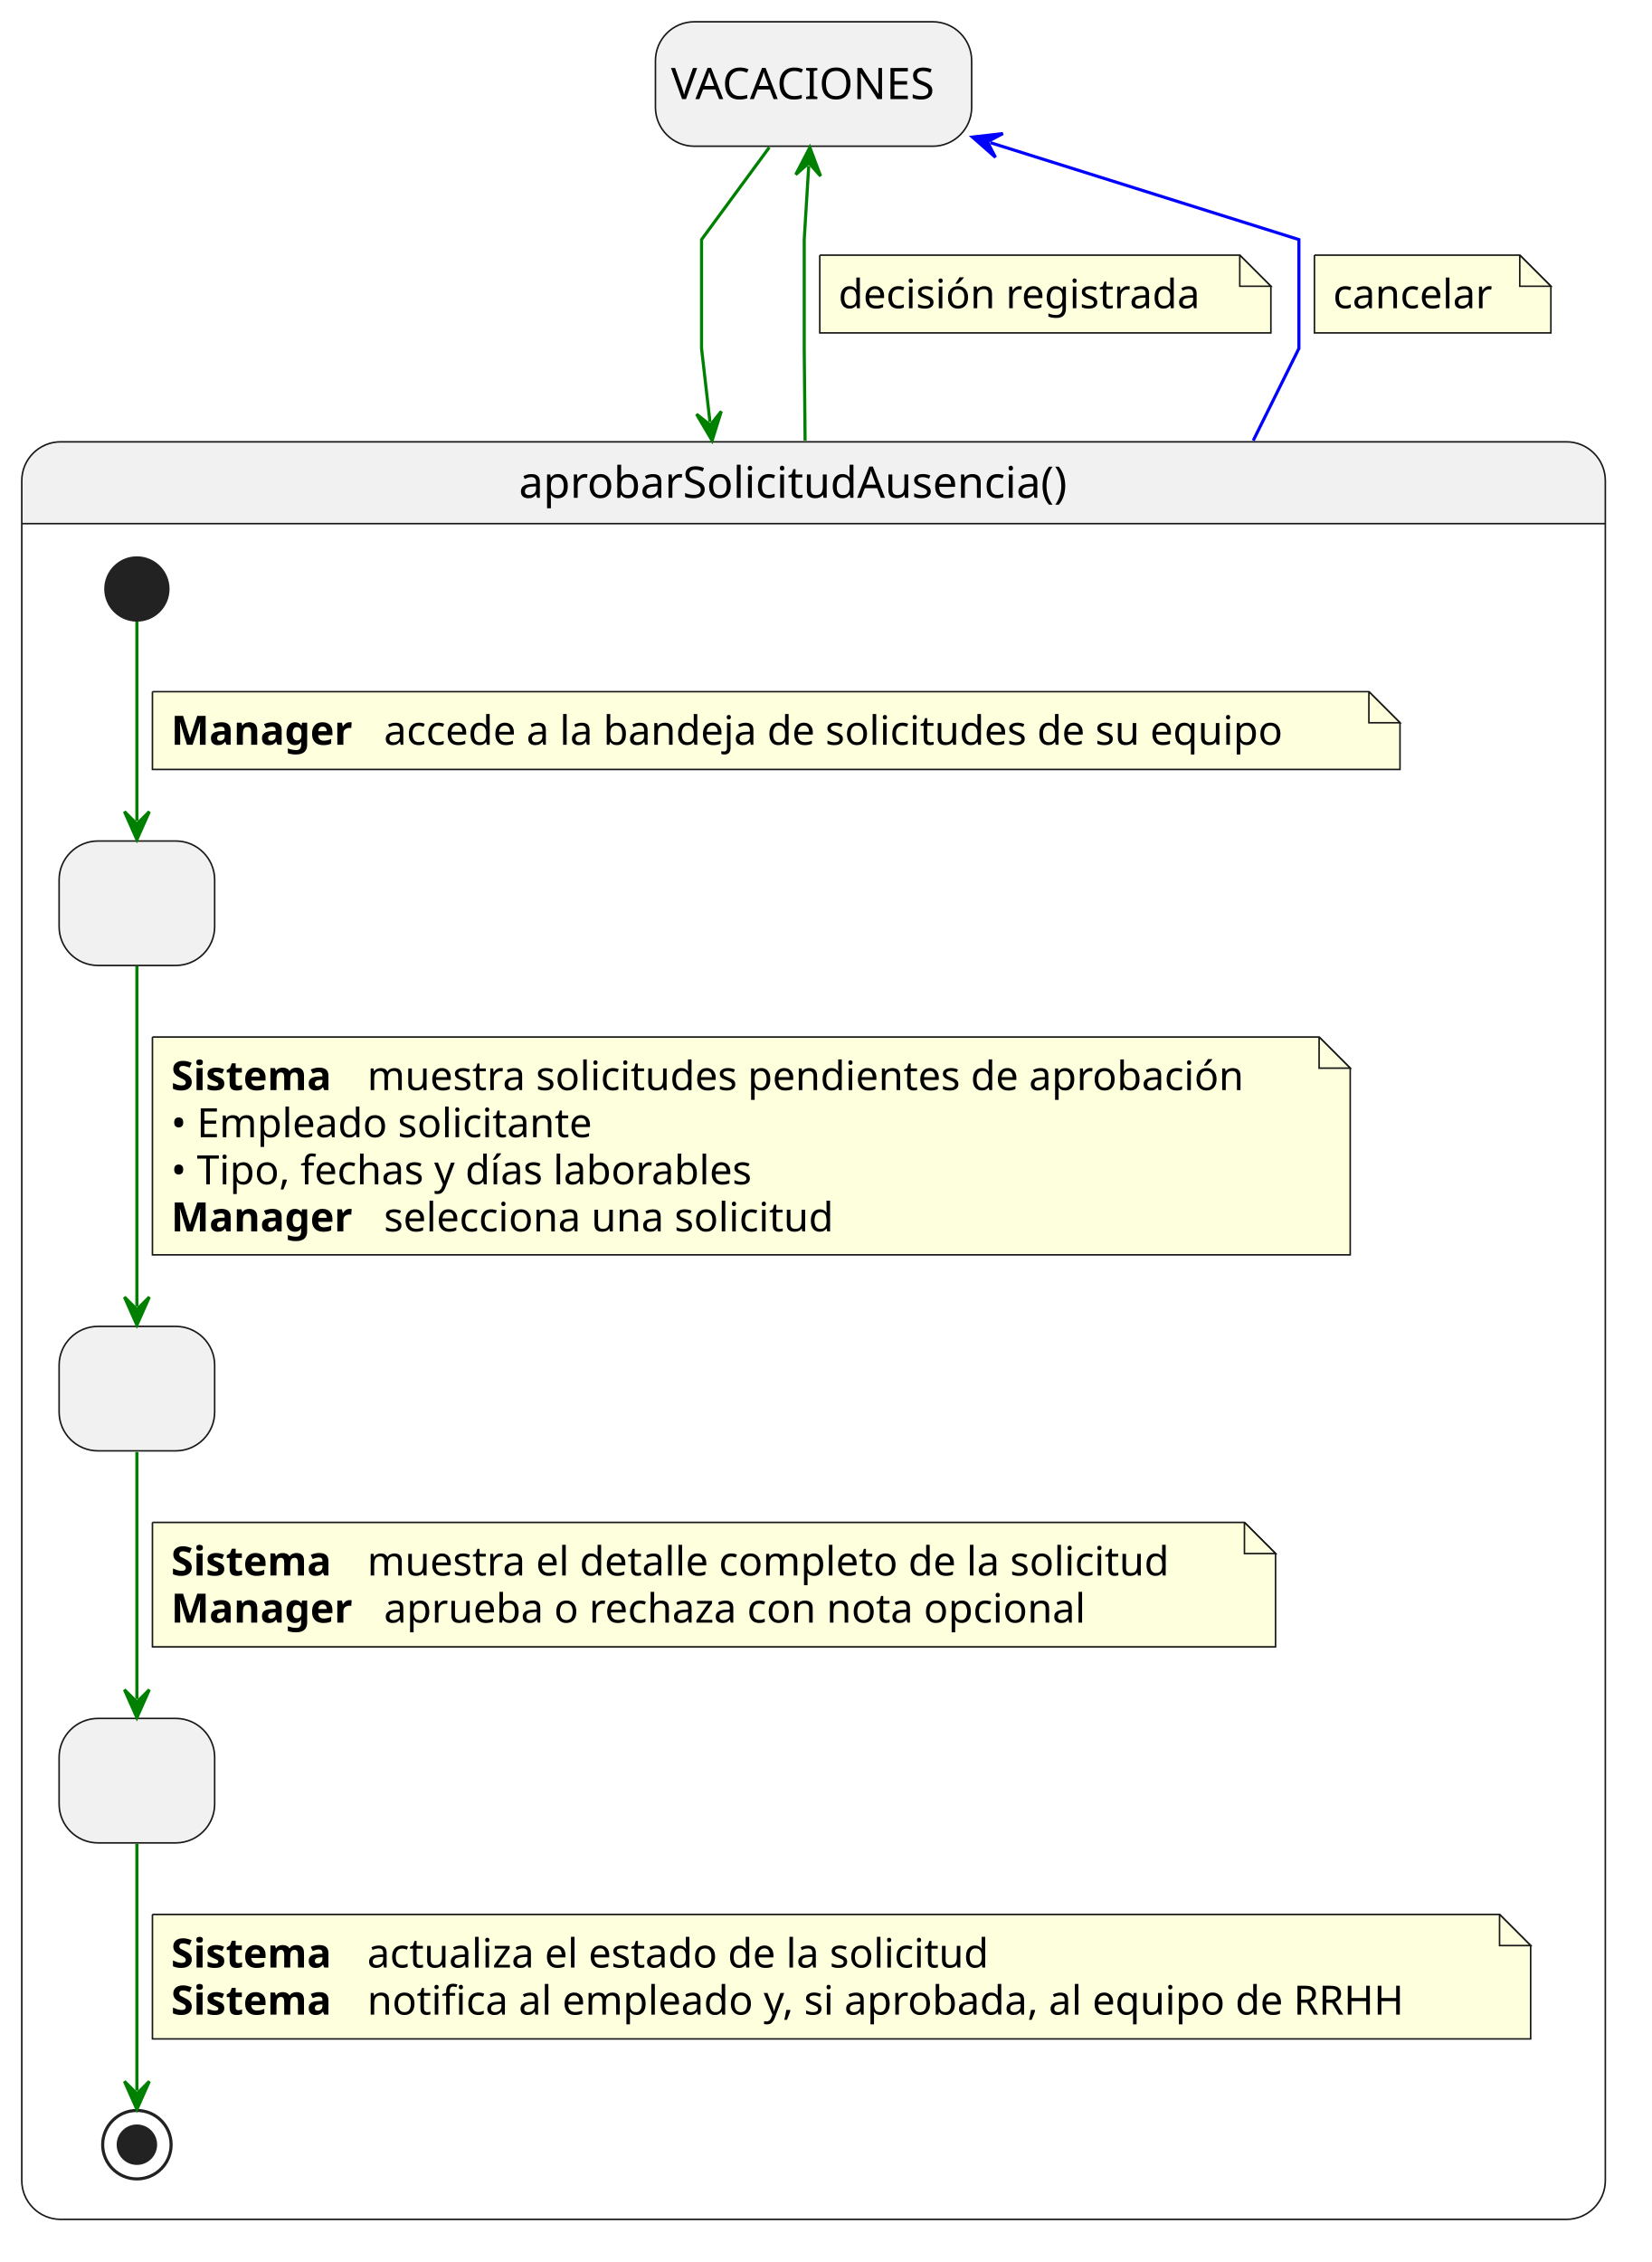
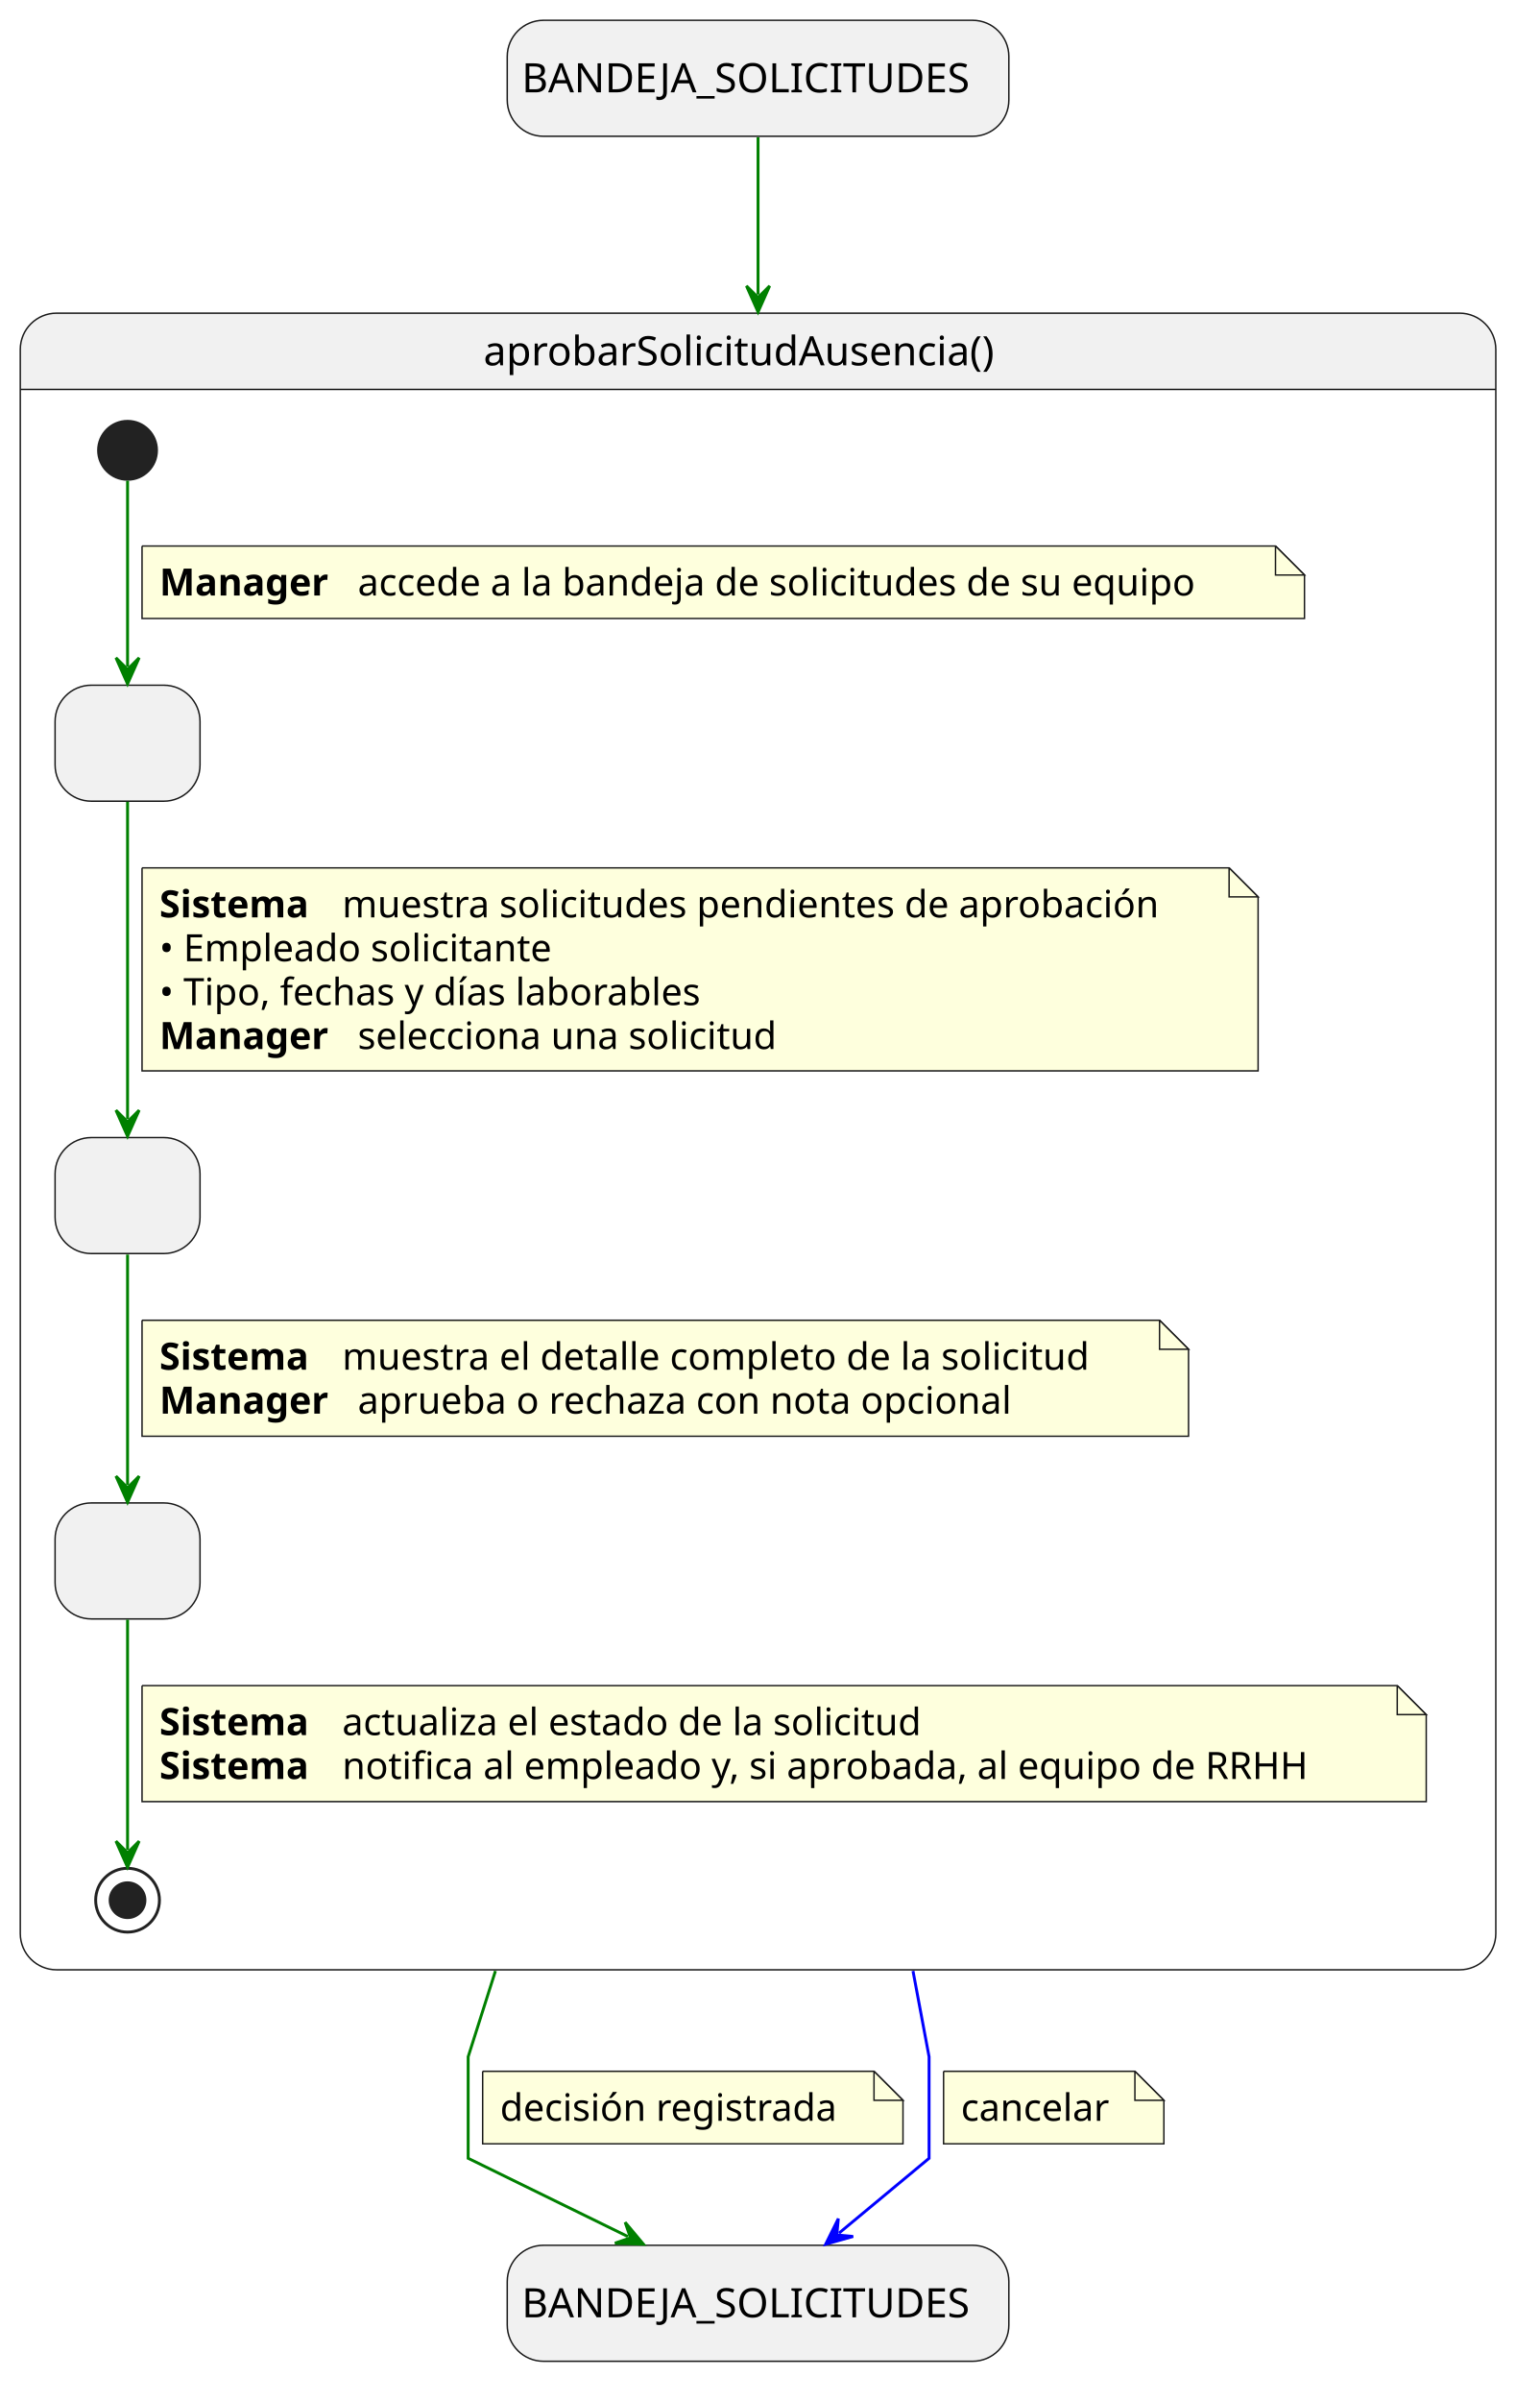
- <svg xmlns="http://www.w3.org/2000/svg" contentStyleType="text/css" data-diagram-type="STATE" height="727px" preserveAspectRatio="none" style="width:531px;height:727px;background:#FFFFFF;" version="1.1" viewBox="0 0 531 727" width="531px" zoomAndPan="magnify">
+ <svg xmlns="http://www.w3.org/2000/svg" contentStyleType="text/css" data-diagram-type="STATE" height="828px" preserveAspectRatio="none" style="width:531px;height:828px;background:#FFFFFF;" version="1.1" viewBox="0 0 531 828" width="531px" zoomAndPan="magnify">
  <defs />
  <g>
-     <rect fill="#F1F1F1" height="40" rx="12.5" ry="12.5" style="stroke:#181818;stroke-width:0.5;" width="101.636" x="210.68" y="7" />
-     <text fill="#000000" font-family="sans-serif" font-size="14" lengthAdjust="spacing" textLength="91.636" x="215.68" y="31.847">VACACIONES</text>
-     <path d="M19.5,142 L503.5,142 A12.5,12.5 0 0 1 516,154.5 L516,168.297 L7,168.297 L7,154.5 A12.5,12.5 0 0 1 19.5,142" fill="#F1F1F1" />
-     <rect fill="none" height="571.297" rx="12.5" ry="12.5" style="stroke:#181818;stroke-width:0.5;" width="509" x="7" y="142" />
-     <line style="stroke:#181818;stroke-width:0.5;" x1="7" x2="516" y1="168.297" y2="168.297" />
-     <text fill="#000000" font-family="sans-serif" font-size="14" lengthAdjust="spacing" textLength="189.397" x="166.802" y="159.995">aprobarSolicitudAusencia()</text>
-     <rect fill="#F1F1F1" height="40" rx="12.5" ry="12.5" style="stroke:#181818;stroke-width:0.5;" width="50" x="19" y="270.297" />
-     <text fill="#000000" font-family="sans-serif" font-size="14" lengthAdjust="spacing" textLength="4.45" x="41.775" y="295.144"> </text>
-     <rect fill="#F1F1F1" height="40" rx="12.5" ry="12.5" style="stroke:#181818;stroke-width:0.5;" width="50" x="19" y="426.297" />
-     <text fill="#000000" font-family="sans-serif" font-size="14" lengthAdjust="spacing" textLength="4.45" x="41.775" y="451.144"> </text>
-     <rect fill="#F1F1F1" height="40" rx="12.5" ry="12.5" style="stroke:#181818;stroke-width:0.5;" width="50" x="19" y="552.297" />
-     <text fill="#000000" font-family="sans-serif" font-size="14" lengthAdjust="spacing" textLength="4.45" x="41.775" y="577.144"> </text>
-     <g class="start_entity" data-qualified-name="aprobarSolicitudAusencia..start.aprobarSolicitudAusencia" data-source-line="13" id="ent0003">
-       <ellipse cx="44" cy="189.297" fill="#222222" rx="10" ry="10" style="stroke:#222222;stroke-width:1;" />
+     <rect fill="#F1F1F1" height="40" rx="12.5" ry="12.5" style="stroke:#181818;stroke-width:0.5;" width="173.037" x="174.98" y="7" />
+     <text fill="#000000" font-family="sans-serif" font-size="14" lengthAdjust="spacing" textLength="163.037" x="179.98" y="31.847">BANDEJA_SOLICITUDES</text>
+     <rect fill="#F1F1F1" height="40" rx="12.5" ry="12.5" style="stroke:#181818;stroke-width:0.5;" width="173.037" x="174.98" y="774.3" />
+     <text fill="#000000" font-family="sans-serif" font-size="14" lengthAdjust="spacing" textLength="163.037" x="179.98" y="799.147">BANDEJA_SOLICITUDES</text>
+     <path d="M19.5,108 L503.5,108 A12.5,12.5 0 0 1 516,120.5 L516,134.297 L7,134.297 L7,120.5 A12.5,12.5 0 0 1 19.5,108" fill="#F1F1F1" />
+     <rect fill="none" height="571.297" rx="12.5" ry="12.5" style="stroke:#181818;stroke-width:0.5;" width="509" x="7" y="108" />
+     <line style="stroke:#181818;stroke-width:0.5;" x1="7" x2="516" y1="134.297" y2="134.297" />
+     <text fill="#000000" font-family="sans-serif" font-size="14" lengthAdjust="spacing" textLength="189.397" x="166.802" y="125.995">aprobarSolicitudAusencia()</text>
+     <rect fill="#F1F1F1" height="40" rx="12.5" ry="12.5" style="stroke:#181818;stroke-width:0.5;" width="50" x="19" y="236.297" />
+     <text fill="#000000" font-family="sans-serif" font-size="14" lengthAdjust="spacing" textLength="4.45" x="41.775" y="261.144"> </text>
+     <rect fill="#F1F1F1" height="40" rx="12.5" ry="12.5" style="stroke:#181818;stroke-width:0.5;" width="50" x="19" y="392.297" />
+     <text fill="#000000" font-family="sans-serif" font-size="14" lengthAdjust="spacing" textLength="4.45" x="41.775" y="417.144"> </text>
+     <rect fill="#F1F1F1" height="40" rx="12.5" ry="12.5" style="stroke:#181818;stroke-width:0.5;" width="50" x="19" y="518.297" />
+     <text fill="#000000" font-family="sans-serif" font-size="14" lengthAdjust="spacing" textLength="4.45" x="41.775" y="543.144"> </text>
+     <g class="start_entity" data-qualified-name="aprobarSolicitudAusencia..start.aprobarSolicitudAusencia" data-source-line="15" id="ent0003">
+       <ellipse cx="44" cy="155.297" fill="#222222" rx="10" ry="10" style="stroke:#222222;stroke-width:1;" />
    </g>
-     <g class="end_entity" data-qualified-name="aprobarSolicitudAusencia..end.aprobarSolicitudAusencia" data-source-line="32" id="ent0007">
-       <ellipse cx="44" cy="689.297" fill="none" rx="11" ry="11" style="stroke:#222222;stroke-width:1;" />
-       <ellipse cx="44" cy="689.297" fill="#222222" rx="6" ry="6" style="stroke:#222222;stroke-width:1;" />
+     <g class="end_entity" data-qualified-name="aprobarSolicitudAusencia..end.aprobarSolicitudAusencia" data-source-line="34" id="ent0007">
+       <ellipse cx="44" cy="655.297" fill="none" rx="11" ry="11" style="stroke:#222222;stroke-width:1;" />
+       <ellipse cx="44" cy="655.297" fill="#222222" rx="6" ry="6" style="stroke:#222222;stroke-width:1;" />
    </g>
-     <g class="link" data-entity-1="ent0003" data-entity-2="ent0004" data-link-type="dependency" data-source-line="13" id="lnk4">
-       <path d="M44,199.787 C44,215.857 44,242.727 44,263.847" fill="none" id="*start*aprobarSolicitudAusencia-to-ListandoSolicitudes" style="stroke:#008000;stroke-width:1;" />
-       <polygon fill="#008000" points="44,269.847,48,260.847,44,264.847,40,260.847,44,269.847" style="stroke:#008000;stroke-width:1;" />
-       <path d="M49,222.297 L49,247.297 L450,247.297 L450,232.297 L440,222.297 L49,222.297" fill="#FEFFDD" style="stroke:#181818;stroke-width:0.5;" />
-       <path d="M440,222.297 L440,232.297 L450,232.297 L440,222.297" fill="#FEFFDD" style="stroke:#181818;stroke-width:0.5;" />
-       <text fill="#000000" font-family="sans-serif" font-size="13" font-weight="700" lengthAdjust="spacing" textLength="64.27" x="55" y="239.364">Manager</text>
-       <text fill="#000000" font-family="sans-serif" font-size="13" lengthAdjust="spacing" textLength="312.286" x="123.402" y="239.364">accede a la bandeja de solicitudes de su equipo</text>
+     <g class="link" data-entity-1="ent0003" data-entity-2="ent0005" data-link-type="dependency" data-source-line="15" id="lnk4">
+       <path d="M44,165.787 C44,181.857 44,208.727 44,229.847" fill="none" id="*start*aprobarSolicitudAusencia-to-ListandoSolicitudes" style="stroke:#008000;stroke-width:1;" />
+       <polygon fill="#008000" points="44,235.847,48,226.847,44,230.847,40,226.847,44,235.847" style="stroke:#008000;stroke-width:1;" />
+       <path d="M49,188.297 L49,213.297 L450,213.297 L450,198.297 L440,188.297 L49,188.297" fill="#FEFFDD" style="stroke:#181818;stroke-width:0.5;" />
+       <path d="M440,188.297 L440,198.297 L450,198.297 L440,188.297" fill="#FEFFDD" style="stroke:#181818;stroke-width:0.5;" />
+       <text fill="#000000" font-family="sans-serif" font-size="13" font-weight="700" lengthAdjust="spacing" textLength="64.27" x="55" y="205.364">Manager</text>
+       <text fill="#000000" font-family="sans-serif" font-size="13" lengthAdjust="spacing" textLength="312.286" x="123.402" y="205.364">accede a la bandeja de solicitudes de su equipo</text>
    </g>
-     <g class="link" data-entity-1="ent0004" data-entity-2="ent0005" data-link-type="dependency" data-source-line="18" id="lnk5">
-       <path d="M44,310.487 C44,339.997 44,390.207 44,419.867" fill="none" id="ListandoSolicitudes-to-VisualizandoDetalle" style="stroke:#008000;stroke-width:1;" />
-       <polygon fill="#008000" points="44,425.867,48,416.867,44,420.867,40,416.867,44,425.867" style="stroke:#008000;stroke-width:1;" />
-       <path d="M49,333.297 L49,403.297 L434,403.297 L434,343.297 L424,333.297 L49,333.297" fill="#FEFFDD" style="stroke:#181818;stroke-width:0.5;" />
-       <path d="M424,333.297 L424,343.297 L434,343.297 L424,333.297" fill="#FEFFDD" style="stroke:#181818;stroke-width:0.5;" />
-       <text fill="#000000" font-family="sans-serif" font-size="13" font-weight="700" lengthAdjust="spacing" textLength="58.906" x="55" y="350.364">Sistema</text>
-       <text fill="#000000" font-family="sans-serif" font-size="13" lengthAdjust="spacing" textLength="301.076" x="118.039" y="350.364">muestra solicitudes pendientes de aprobación</text>
-       <text fill="#000000" font-family="sans-serif" font-size="13" lengthAdjust="spacing" textLength="147.951" x="55" y="365.497">• Empleado solicitante</text>
-       <text fill="#000000" font-family="sans-serif" font-size="13" lengthAdjust="spacing" textLength="204.947" x="55" y="380.629">• Tipo, fechas y días laborables</text>
-       <text fill="#000000" font-family="sans-serif" font-size="13" font-weight="700" lengthAdjust="spacing" textLength="64.27" x="55" y="395.762">Manager</text>
-       <text fill="#000000" font-family="sans-serif" font-size="13" lengthAdjust="spacing" textLength="155.454" x="123.402" y="395.762">selecciona una solicitud</text>
+     <g class="link" data-entity-1="ent0005" data-entity-2="ent0006" data-link-type="dependency" data-source-line="20" id="lnk5">
+       <path d="M44,276.487 C44,305.997 44,356.207 44,385.867" fill="none" id="ListandoSolicitudes-to-VisualizandoDetalle" style="stroke:#008000;stroke-width:1;" />
+       <polygon fill="#008000" points="44,391.867,48,382.867,44,386.867,40,382.867,44,391.867" style="stroke:#008000;stroke-width:1;" />
+       <path d="M49,299.297 L49,369.297 L434,369.297 L434,309.297 L424,299.297 L49,299.297" fill="#FEFFDD" style="stroke:#181818;stroke-width:0.5;" />
+       <path d="M424,299.297 L424,309.297 L434,309.297 L424,299.297" fill="#FEFFDD" style="stroke:#181818;stroke-width:0.5;" />
+       <text fill="#000000" font-family="sans-serif" font-size="13" font-weight="700" lengthAdjust="spacing" textLength="58.906" x="55" y="316.364">Sistema</text>
+       <text fill="#000000" font-family="sans-serif" font-size="13" lengthAdjust="spacing" textLength="301.076" x="118.039" y="316.364">muestra solicitudes pendientes de aprobación</text>
+       <text fill="#000000" font-family="sans-serif" font-size="13" lengthAdjust="spacing" textLength="147.951" x="55" y="331.497">• Empleado solicitante</text>
+       <text fill="#000000" font-family="sans-serif" font-size="13" lengthAdjust="spacing" textLength="204.947" x="55" y="346.629">• Tipo, fechas y días laborables</text>
+       <text fill="#000000" font-family="sans-serif" font-size="13" font-weight="700" lengthAdjust="spacing" textLength="64.27" x="55" y="361.762">Manager</text>
+       <text fill="#000000" font-family="sans-serif" font-size="13" lengthAdjust="spacing" textLength="155.454" x="123.402" y="361.762">selecciona una solicitud</text>
    </g>
-     <g class="link" data-entity-1="ent0005" data-entity-2="ent0006" data-link-type="dependency" data-source-line="26" id="lnk6">
-       <path d="M44,466.667 C44,489.967 44,522.827 44,546.057" fill="none" id="VisualizandoDetalle-to-DecisionTomada" style="stroke:#008000;stroke-width:1;" />
-       <polygon fill="#008000" points="44,552.057,48,543.057,44,547.057,40,543.057,44,552.057" style="stroke:#008000;stroke-width:1;" />
-       <path d="M49,489.297 L49,529.297 L410,529.297 L410,499.297 L400,489.297 L49,489.297" fill="#FEFFDD" style="stroke:#181818;stroke-width:0.5;" />
-       <path d="M400,489.297 L400,499.297 L410,499.297 L400,489.297" fill="#FEFFDD" style="stroke:#181818;stroke-width:0.5;" />
-       <text fill="#000000" font-family="sans-serif" font-size="13" font-weight="700" lengthAdjust="spacing" textLength="58.906" x="55" y="506.364">Sistema</text>
-       <text fill="#000000" font-family="sans-serif" font-size="13" lengthAdjust="spacing" textLength="277.824" x="118.039" y="506.364">muestra el detalle completo de la solicitud</text>
-       <text fill="#000000" font-family="sans-serif" font-size="13" font-weight="700" lengthAdjust="spacing" textLength="64.27" x="55" y="521.497">Manager</text>
-       <text fill="#000000" font-family="sans-serif" font-size="13" lengthAdjust="spacing" textLength="241.452" x="123.402" y="521.497">aprueba o rechaza con nota opcional</text>
+     <g class="link" data-entity-1="ent0006" data-entity-2="ent0007" data-link-type="dependency" data-source-line="28" id="lnk6">
+       <path d="M44,432.667 C44,455.967 44,488.827 44,512.057" fill="none" id="VisualizandoDetalle-to-DecisionTomada" style="stroke:#008000;stroke-width:1;" />
+       <polygon fill="#008000" points="44,518.057,48,509.057,44,513.057,40,509.057,44,518.057" style="stroke:#008000;stroke-width:1;" />
+       <path d="M49,455.297 L49,495.297 L410,495.297 L410,465.297 L400,455.297 L49,455.297" fill="#FEFFDD" style="stroke:#181818;stroke-width:0.5;" />
+       <path d="M400,455.297 L400,465.297 L410,465.297 L400,455.297" fill="#FEFFDD" style="stroke:#181818;stroke-width:0.5;" />
+       <text fill="#000000" font-family="sans-serif" font-size="13" font-weight="700" lengthAdjust="spacing" textLength="58.906" x="55" y="472.364">Sistema</text>
+       <text fill="#000000" font-family="sans-serif" font-size="13" lengthAdjust="spacing" textLength="277.824" x="118.039" y="472.364">muestra el detalle completo de la solicitud</text>
+       <text fill="#000000" font-family="sans-serif" font-size="13" font-weight="700" lengthAdjust="spacing" textLength="64.27" x="55" y="487.497">Manager</text>
+       <text fill="#000000" font-family="sans-serif" font-size="13" lengthAdjust="spacing" textLength="241.452" x="123.402" y="487.497">aprueba o rechaza con nota opcional</text>
    </g>
-     <g class="link" data-entity-1="ent0006" data-entity-2="ent0007" data-link-type="dependency" data-source-line="32" id="lnk8">
-       <path d="M44,592.547 C44,617.097 44,652.687 44,671.937" fill="none" id="DecisionTomada-to-*end*aprobarSolicitudAusencia" style="stroke:#008000;stroke-width:1;" />
-       <polygon fill="#008000" points="44,677.937,48,668.937,44,672.937,40,668.937,44,677.937" style="stroke:#008000;stroke-width:1;" />
-       <path d="M49,615.297 L49,655.297 L492,655.297 L492,625.297 L482,615.297 L49,615.297" fill="#FEFFDD" style="stroke:#181818;stroke-width:0.5;" />
-       <path d="M482,615.297 L482,625.297 L492,625.297 L482,615.297" fill="#FEFFDD" style="stroke:#181818;stroke-width:0.5;" />
-       <text fill="#000000" font-family="sans-serif" font-size="13" font-weight="700" lengthAdjust="spacing" textLength="58.906" x="55" y="632.364">Sistema</text>
-       <text fill="#000000" font-family="sans-serif" font-size="13" lengthAdjust="spacing" textLength="216.868" x="118.039" y="632.364">actualiza el estado de la solicitud</text>
-       <text fill="#000000" font-family="sans-serif" font-size="13" font-weight="700" lengthAdjust="spacing" textLength="58.906" x="55" y="647.497">Sistema</text>
-       <text fill="#000000" font-family="sans-serif" font-size="13" lengthAdjust="spacing" textLength="359.715" x="118.039" y="647.497">notifica al empleado y, si aprobada, al equipo de RRHH</text>
+     <g class="link" data-entity-1="ent0007" data-entity-2="ent0007" data-link-type="dependency" data-source-line="34" id="lnk8">
+       <path d="M44,558.547 C44,583.097 44,618.687 44,637.937" fill="none" id="DecisionTomada-to-*end*aprobarSolicitudAusencia" style="stroke:#008000;stroke-width:1;" />
+       <polygon fill="#008000" points="44,643.937,48,634.937,44,638.937,40,634.937,44,643.937" style="stroke:#008000;stroke-width:1;" />
+       <path d="M49,581.297 L49,621.297 L492,621.297 L492,591.297 L482,581.297 L49,581.297" fill="#FEFFDD" style="stroke:#181818;stroke-width:0.5;" />
+       <path d="M482,581.297 L482,591.297 L492,591.297 L482,581.297" fill="#FEFFDD" style="stroke:#181818;stroke-width:0.5;" />
+       <text fill="#000000" font-family="sans-serif" font-size="13" font-weight="700" lengthAdjust="spacing" textLength="58.906" x="55" y="598.364">Sistema</text>
+       <text fill="#000000" font-family="sans-serif" font-size="13" lengthAdjust="spacing" textLength="216.868" x="118.039" y="598.364">actualiza el estado de la solicitud</text>
+       <text fill="#000000" font-family="sans-serif" font-size="13" font-weight="700" lengthAdjust="spacing" textLength="58.906" x="55" y="613.497">Sistema</text>
+       <text fill="#000000" font-family="sans-serif" font-size="13" lengthAdjust="spacing" textLength="359.715" x="118.039" y="613.497">notifica al empleado y, si aprobada, al equipo de RRHH</text>
    </g>
-     <g class="link" data-entity-1="ent0002" data-entity-2="ent0003" data-link-type="dependency" data-source-line="6" id="lnk2">
-       <path d="M247.27,47.37 C237.21,61.07 225.5,77 225.5,77 C225.5,77 225.5,112 225.5,112 C225.5,112 226.106,117.339 228.206,135.639" fill="none" id="Vacaciones-to-aprobarSolicitudAusencia" style="stroke:#008000;stroke-width:1;" />
-       <polygon fill="#008000" points="228.89,141.6,231.838,132.203,228.32,136.633,223.89,133.115,228.89,141.6" style="stroke:#008000;stroke-width:1;" />
+     <g class="link" data-entity-1="ent0002" data-entity-2="ent0004" data-link-type="dependency" data-source-line="8" id="lnk2">
+       <path d="M261.5,47.35 C261.5,61.56 261.5,76.68 261.5,101.6" fill="none" id="BandejaInicio-to-aprobarSolicitudAusencia" style="stroke:#008000;stroke-width:1;" />
+       <polygon fill="#008000" points="261.5,107.6,265.5,98.6,261.5,102.6,257.5,98.6,261.5,107.6" style="stroke:#008000;stroke-width:1;" />
    </g>
-     <g class="link" data-entity-1="ent0003" data-entity-2="ent0002" data-link-type="dependency" data-source-line="39" id="lnk9">
-       <path d="M258.78,141.6 C258.61,123.3 258.5,112 258.5,112 C258.5,112 258.5,77 258.5,77 C258.5,77 259.117,67.059 259.947,53.359" fill="none" id="aprobarSolicitudAusencia-to-Vacaciones" style="stroke:#008000;stroke-width:1;" />
-       <polygon fill="#008000" points="260.31,47.37,255.773,56.112,260.008,52.361,263.758,56.595,260.31,47.37" style="stroke:#008000;stroke-width:1;" />
-       <path d="M263.5,82 L263.5,107 L408.5,107 L408.5,92 L398.5,82 L263.5,82" fill="#FEFFDD" style="stroke:#181818;stroke-width:0.5;" />
-       <path d="M398.5,82 L398.5,92 L408.5,92 L398.5,82" fill="#FEFFDD" style="stroke:#181818;stroke-width:0.5;" />
-       <text fill="#000000" font-family="sans-serif" font-size="13" lengthAdjust="spacing" textLength="124.325" x="269.5" y="99.067">decisión registrada</text>
+     <g class="link" data-entity-1="ent0004" data-entity-2="ent0003" data-link-type="dependency" data-source-line="41" id="lnk9">
+       <path d="M170.91,679.7 C165.09,698.01 161.5,709.3 161.5,709.3 C161.5,709.3 161.5,744.3 161.5,744.3 C161.5,744.3 188.642,757.601 216.592,771.291" fill="none" id="aprobarSolicitudAusencia-to-BandejaFin" style="stroke:#008000;stroke-width:1;" />
+       <polygon fill="#008000" points="221.98,773.93,215.657,766.379,217.49,771.731,212.138,773.563,221.98,773.93" style="stroke:#008000;stroke-width:1;" />
+       <path d="M166.5,714.3 L166.5,739.3 L311.5,739.3 L311.5,724.3 L301.5,714.3 L166.5,714.3" fill="#FEFFDD" style="stroke:#181818;stroke-width:0.5;" />
+       <path d="M301.5,714.3 L301.5,724.3 L311.5,724.3 L301.5,714.3" fill="#FEFFDD" style="stroke:#181818;stroke-width:0.5;" />
+       <text fill="#000000" font-family="sans-serif" font-size="13" lengthAdjust="spacing" textLength="124.325" x="172.5" y="731.367">decisión registrada</text>
    </g>
-     <g class="link" data-entity-1="ent0003" data-entity-2="ent0002" data-link-type="dependency" data-source-line="44" id="lnk10">
-       <path d="M402.82,141.6 C411.9,123.3 417.5,112 417.5,112 C417.5,112 417.5,77 417.5,77 C417.5,77 363.804,60.138 318.304,45.848" fill="none" id="aprobarSolicitudAusencia-to-Vacaciones-1" style="stroke:#0000FF;stroke-width:1;" />
-       <polygon fill="#0000FF" points="312.58,44.05,319.968,50.563,317.35,45.548,322.365,42.931,312.58,44.05" style="stroke:#0000FF;stroke-width:1;" />
-       <path d="M422.5,82 L422.5,107 L498.5,107 L498.5,92 L488.5,82 L422.5,82" fill="#FEFFDD" style="stroke:#181818;stroke-width:0.5;" />
-       <path d="M488.5,82 L488.5,92 L498.5,92 L488.5,82" fill="#FEFFDD" style="stroke:#181818;stroke-width:0.5;" />
-       <text fill="#000000" font-family="sans-serif" font-size="13" lengthAdjust="spacing" textLength="55.421" x="428.5" y="99.067">cancelar</text>
+     <g class="link" data-entity-1="ent0004" data-entity-2="ent0003" data-link-type="dependency" data-source-line="46" id="lnk10">
+       <path d="M314.95,679.7 C318.38,698.01 320.5,709.3 320.5,709.3 C320.5,709.3 320.5,744.3 320.5,744.3 C320.5,744.3 305.926,756.407 289.436,770.097" fill="none" id="aprobarSolicitudAusencia-to-BandejaFin-1" style="stroke:#0000FF;stroke-width:1;" />
+       <polygon fill="#0000FF" points="284.82,773.93,294.3,771.259,288.667,770.736,289.19,765.104,284.82,773.93" style="stroke:#0000FF;stroke-width:1;" />
+       <path d="M325.5,714.3 L325.5,739.3 L401.5,739.3 L401.5,724.3 L391.5,714.3 L325.5,714.3" fill="#FEFFDD" style="stroke:#181818;stroke-width:0.5;" />
+       <path d="M391.5,714.3 L391.5,724.3 L401.5,724.3 L391.5,714.3" fill="#FEFFDD" style="stroke:#181818;stroke-width:0.5;" />
+       <text fill="#000000" font-family="sans-serif" font-size="13" lengthAdjust="spacing" textLength="55.421" x="331.5" y="731.367">cancelar</text>
    </g>
  </g>
</svg>
